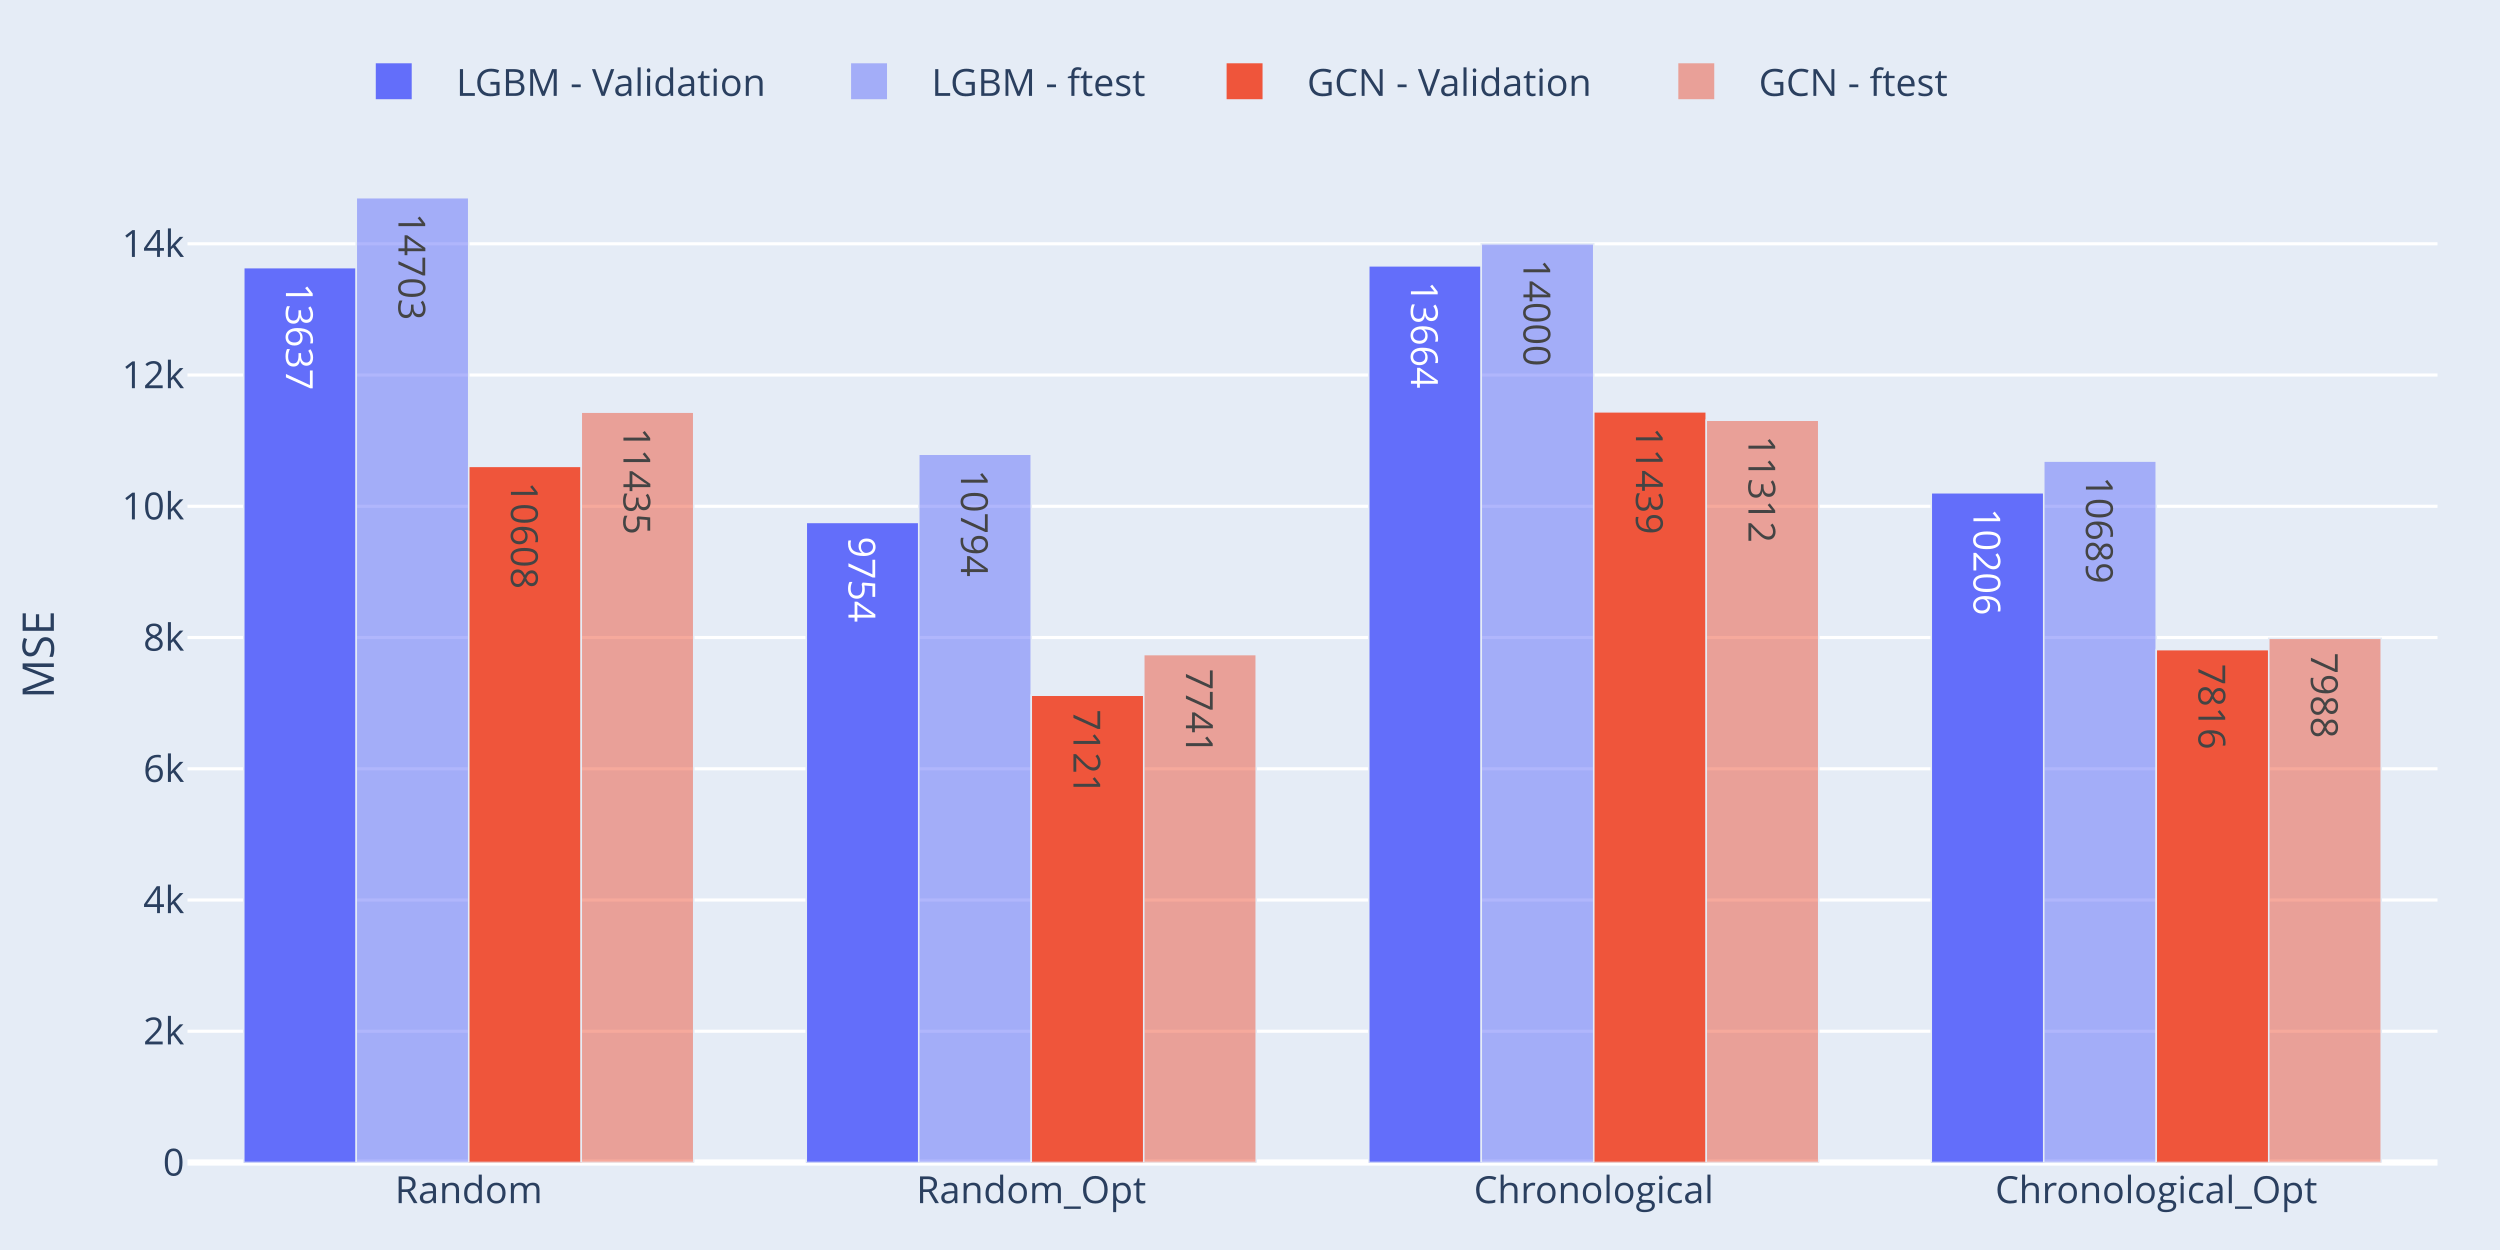
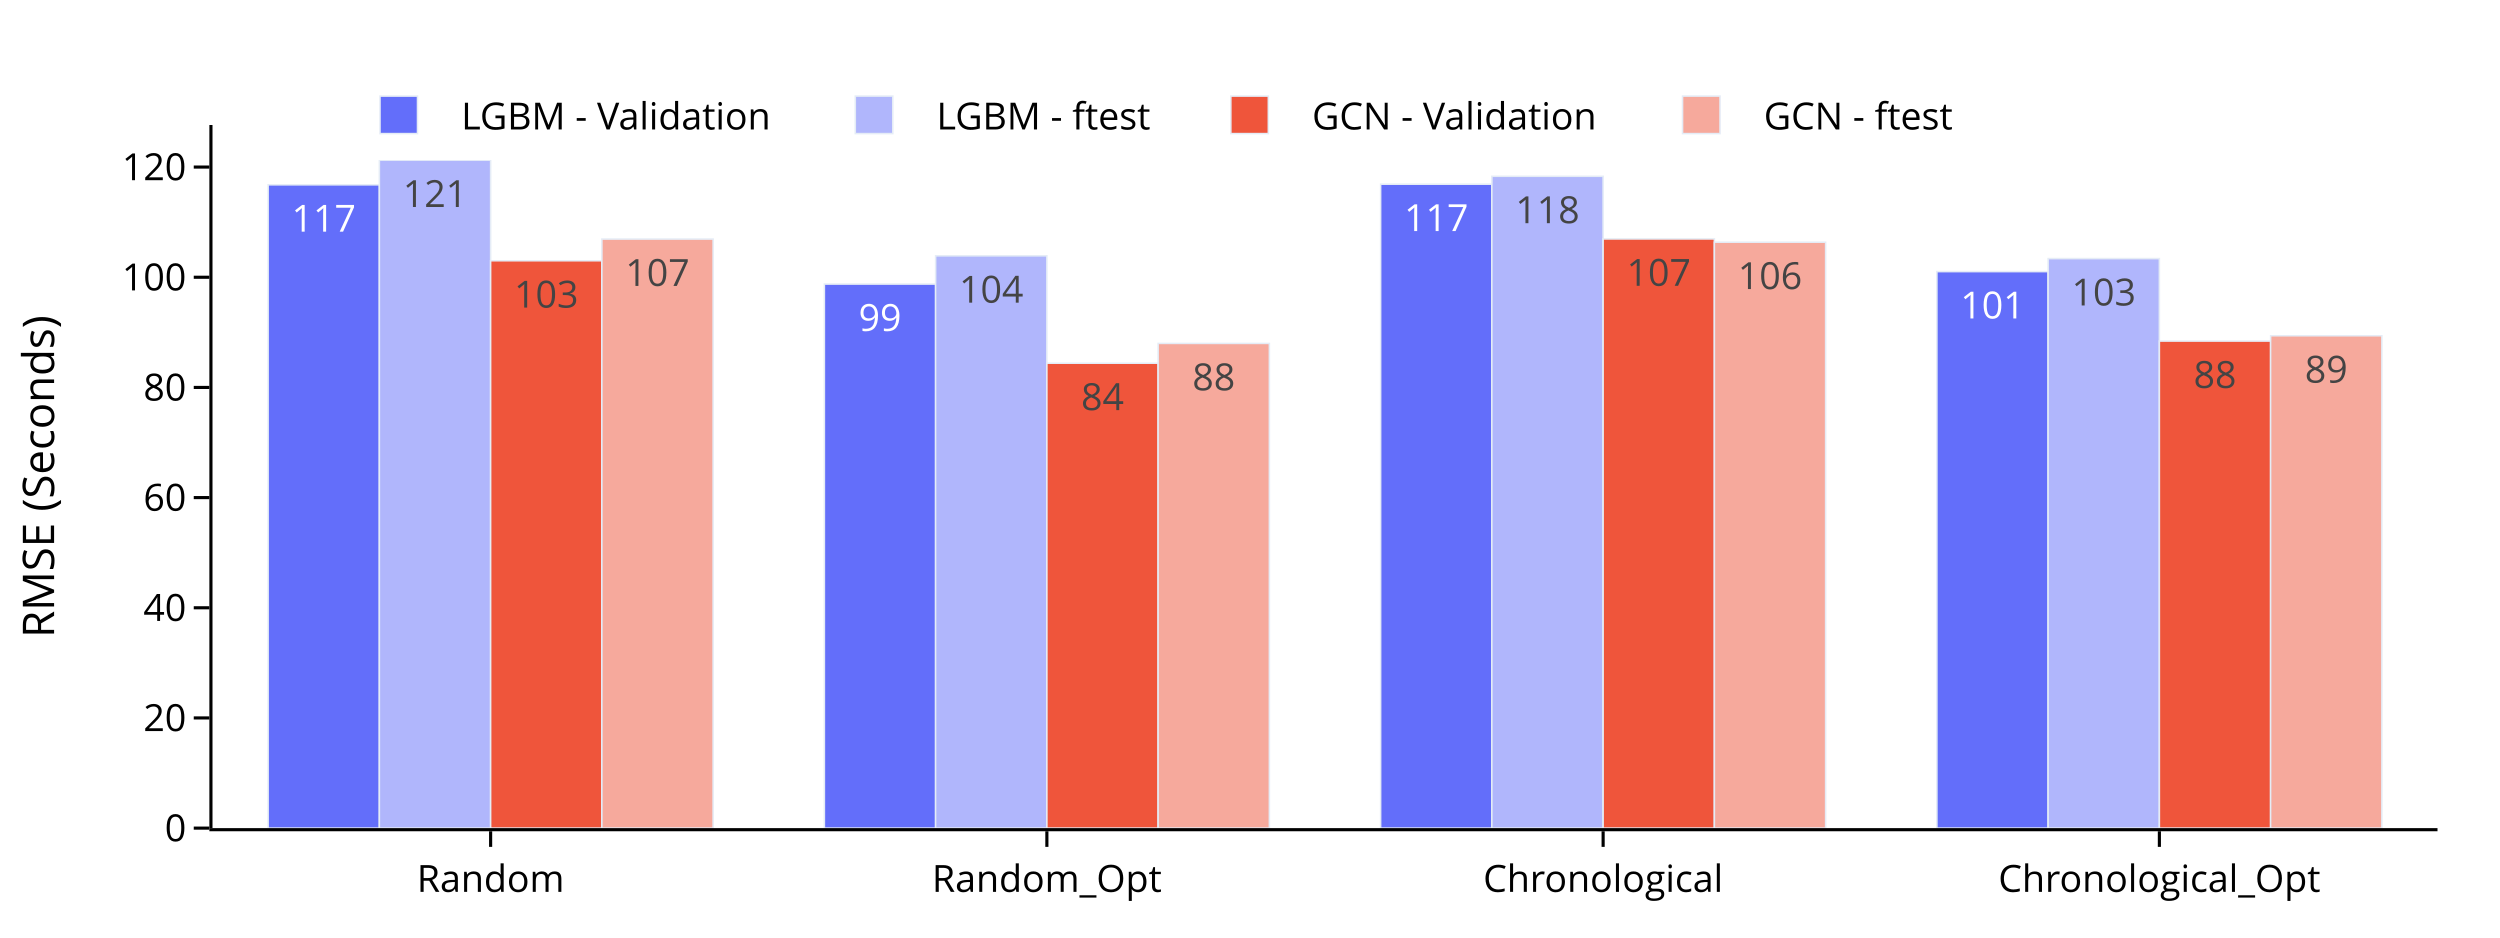
- <svg xmlns="http://www.w3.org/2000/svg" class="main-svg" width="1600" height="800" style="" viewBox="0 0 800 400">
-   <rect x="0" y="0" width="800" height="400" style="fill: rgb(229, 236, 246); fill-opacity: 1;" />
-   <defs id="defs-7acc11">
+ <svg xmlns="http://www.w3.org/2000/svg" class="main-svg" width="1600" height="600" style="" viewBox="0 0 800 300">
+   <rect x="0" y="0" width="800" height="300" style="fill: rgb(255, 255, 255); fill-opacity: 1;" />
+   <defs id="defs-d39ceb">
    <g class="clips">
-       <clipPath id="clip7acc11xyplot" class="plotclip">
-         <rect width="720" height="325" />
-       </clipPath>
-       <clipPath class="axesclip" id="clip7acc11x">
-         <rect x="60" y="0" width="720" height="400" />
-       </clipPath>
-       <clipPath class="axesclip" id="clip7acc11y">
-         <rect x="0" y="47" width="800" height="325" />
-       </clipPath>
-       <clipPath class="axesclip" id="clip7acc11xy">
-         <rect x="60" y="47" width="720" height="325" />
+       <clipPath id="clipd39cebxyplot" class="plotclip">
+         <rect width="712" height="225" />
+       </clipPath>
+       <clipPath class="axesclip" id="clipd39cebx">
+         <rect x="68" y="0" width="712" height="300" />
+       </clipPath>
+       <clipPath class="axesclip" id="clipd39ceby">
+         <rect x="0" y="40" width="800" height="225" />
+       </clipPath>
+       <clipPath class="axesclip" id="clipd39cebxy">
+         <rect x="68" y="40" width="712" height="225" />
      </clipPath>
    </g>
    <g class="gradients" />
    <g class="patterns" />
  </defs>
  <g class="bglayer" />
  <g class="layer-below">
    <g class="imagelayer" />
    <g class="shapelayer" />
  </g>
  <g class="cartesianlayer">
    <g class="subplot xy">
      <g class="layer-subplot">
        <g class="shapelayer" />
        <g class="imagelayer" />
      </g>
      <g class="minor-gridlayer">
        <g class="x" />
        <g class="y" />
      </g>
      <g class="gridlayer">
        <g class="x" />
-         <g class="y">
-           <path class="ygrid crisp" transform="translate(0,330)" d="M60,0h720" style="stroke: rgb(255, 255, 255); stroke-opacity: 1; stroke-width: 1px;" />
-           <path class="ygrid crisp" transform="translate(0,288)" d="M60,0h720" style="stroke: rgb(255, 255, 255); stroke-opacity: 1; stroke-width: 1px;" />
-           <path class="ygrid crisp" transform="translate(0,246.01)" d="M60,0h720" style="stroke: rgb(255, 255, 255); stroke-opacity: 1; stroke-width: 1px;" />
-           <path class="ygrid crisp" transform="translate(0,204.01)" d="M60,0h720" style="stroke: rgb(255, 255, 255); stroke-opacity: 1; stroke-width: 1px;" />
-           <path class="ygrid crisp" transform="translate(0,162.01)" d="M60,0h720" style="stroke: rgb(255, 255, 255); stroke-opacity: 1; stroke-width: 1px;" />
-           <path class="ygrid crisp" transform="translate(0,120.01)" d="M60,0h720" style="stroke: rgb(255, 255, 255); stroke-opacity: 1; stroke-width: 1px;" />
-           <path class="ygrid crisp" transform="translate(0,78.01)" d="M60,0h720" style="stroke: rgb(255, 255, 255); stroke-opacity: 1; stroke-width: 1px;" />
-         </g>
+         <g class="y" />
      </g>
      <g class="zerolinelayer">
-         <path class="yzl zl crisp" transform="translate(0,372)" d="M60,0h720" style="stroke: rgb(255, 255, 255); stroke-opacity: 1; stroke-width: 2px;" />
+         <path class="yzl zl crisp" transform="translate(0,265)" d="M68,0h712" style="stroke: rgb(255, 255, 255); stroke-opacity: 1; stroke-width: 2px;" />
      </g>
      <g class="layer-between">
        <g class="shapelayer" />
        <g class="imagelayer" />
      </g>
      <path class="xlines-below" />
      <path class="ylines-below" />
      <g class="overlines-below" />
      <g class="xaxislayer-below" />
      <g class="yaxislayer-below" />
      <g class="overaxes-below" />
      <g class="overplot">
-         <g class="xy" transform="translate(60,47)" clip-path="url(#clip7acc11xyplot)">
+         <g class="xy" transform="translate(68,40)" clip-path="url(#clipd39cebxyplot)">
          <g class="barlayer mlayer">
            <g class="trace bars" style="opacity: 1;">
              <g class="points">
                <g class="point">
-                   <path d="M18,325V38.64H54V325Z" style="vector-effect: none; opacity: 1; stroke-width: 0.5px; fill: rgb(99, 110, 250); fill-opacity: 1; stroke: rgb(229, 236, 246); stroke-opacity: 1;" />
-                   <text class="bartext bartext-inside" text-anchor="middle" data-notex="1" x="0" y="0" style="font-family: 'Open Sans', verdana, arial, sans-serif; font-size: 12px; fill: rgb(255, 255, 255); fill-opacity: 1; white-space: pre;" transform="translate(36,65.21813)rotate(90 0 -4.5)">13637</text>
-                 </g>
-                 <g class="point">
-                   <path d="M198,325V120.17H234V325Z" style="vector-effect: none; opacity: 1; stroke-width: 0.5px; fill: rgb(99, 110, 250); fill-opacity: 1; stroke: rgb(229, 236, 246); stroke-opacity: 1;" />
-                   <text class="bartext bartext-inside" text-anchor="middle" data-notex="1" x="0" y="0" style="font-family: 'Open Sans', verdana, arial, sans-serif; font-size: 12px; fill: rgb(255, 255, 255); fill-opacity: 1; white-space: pre;" transform="translate(216,142.9278)rotate(90 0 -4.5)">9754</text>
-                 </g>
-                 <g class="point">
-                   <path d="M378,325V38.07H414V325Z" style="vector-effect: none; opacity: 1; stroke-width: 0.5px; fill: rgb(99, 110, 250); fill-opacity: 1; stroke: rgb(229, 236, 246); stroke-opacity: 1;" />
-                   <text class="bartext bartext-inside" text-anchor="middle" data-notex="1" x="0" y="0" style="font-family: 'Open Sans', verdana, arial, sans-serif; font-size: 12px; fill: rgb(255, 255, 255); fill-opacity: 1; white-space: pre;" transform="translate(396,64.64812)rotate(90 0 -4.5)">13664</text>
-                 </g>
-                 <g class="point">
-                   <path d="M558,325V110.68H594V325Z" style="vector-effect: none; opacity: 1; stroke-width: 0.5px; fill: rgb(99, 110, 250); fill-opacity: 1; stroke: rgb(229, 236, 246); stroke-opacity: 1;" />
-                   <text class="bartext bartext-inside" text-anchor="middle" data-notex="1" x="0" y="0" style="font-family: 'Open Sans', verdana, arial, sans-serif; font-size: 12px; fill: rgb(255, 255, 255); fill-opacity: 1; white-space: pre;" transform="translate(576,137.2581)rotate(90 0 -4.5)">10206</text>
-                 </g>
-               </g>
-             </g>
-             <g class="trace bars" style="opacity: 1;">
-               <g class="points">
-                 <g class="point">
-                   <path d="M54,325V16.25H90V325Z" style="vector-effect: none; opacity: 1; stroke-width: 0.5px; fill: rgb(99, 110, 250); fill-opacity: 0.5; stroke: rgb(229, 236, 246); stroke-opacity: 1;" />
-                   <text class="bartext bartext-inside" text-anchor="middle" data-notex="1" x="0" y="0" style="font-family: 'Open Sans', verdana, arial, sans-serif; font-size: 12px; fill: rgb(68, 68, 68); fill-opacity: 1; white-space: pre;" transform="translate(72,42.82812)rotate(90 0 -4.5)">14703</text>
-                 </g>
-                 <g class="point">
-                   <path d="M234,325V98.34H270V325Z" style="vector-effect: none; opacity: 1; stroke-width: 0.5px; fill: rgb(99, 110, 250); fill-opacity: 0.5; stroke: rgb(229, 236, 246); stroke-opacity: 1;" />
-                   <text class="bartext bartext-inside" text-anchor="middle" data-notex="1" x="0" y="0" style="font-family: 'Open Sans', verdana, arial, sans-serif; font-size: 12px; fill: rgb(68, 68, 68); fill-opacity: 1; white-space: pre;" transform="translate(252,124.9181)rotate(90 0 -4.5)">10794</text>
-                 </g>
-                 <g class="point">
-                   <path d="M414,325V31.01H450V325Z" style="vector-effect: none; opacity: 1; stroke-width: 0.5px; fill: rgb(99, 110, 250); fill-opacity: 0.5; stroke: rgb(229, 236, 246); stroke-opacity: 1;" />
-                   <text class="bartext bartext-inside" text-anchor="middle" data-notex="1" x="0" y="0" style="font-family: 'Open Sans', verdana, arial, sans-serif; font-size: 12px; fill: rgb(68, 68, 68); fill-opacity: 1; white-space: pre;" transform="translate(432,57.58813)rotate(90 0 -4.5)">14000</text>
-                 </g>
-                 <g class="point">
-                   <path d="M594,325V100.54H630V325Z" style="vector-effect: none; opacity: 1; stroke-width: 0.5px; fill: rgb(99, 110, 250); fill-opacity: 0.5; stroke: rgb(229, 236, 246); stroke-opacity: 1;" />
-                   <text class="bartext bartext-inside" text-anchor="middle" data-notex="1" x="0" y="0" style="font-family: 'Open Sans', verdana, arial, sans-serif; font-size: 12px; fill: rgb(68, 68, 68); fill-opacity: 1; white-space: pre;" transform="translate(612,127.1181)rotate(90 0 -4.5)">10689</text>
-                 </g>
-               </g>
-             </g>
-             <g class="trace bars" style="opacity: 1;">
-               <g class="points">
-                 <g class="point">
-                   <path d="M90,325V102.24H126V325Z" style="vector-effect: none; opacity: 1; stroke-width: 0.5px; fill: rgb(239, 85, 59); fill-opacity: 1; stroke: rgb(229, 236, 246); stroke-opacity: 1;" />
-                   <text class="bartext bartext-inside" text-anchor="middle" data-notex="1" x="0" y="0" style="font-family: 'Open Sans', verdana, arial, sans-serif; font-size: 12px; fill: rgb(68, 68, 68); fill-opacity: 1; white-space: pre;" transform="translate(108,128.8181)rotate(90 0 -4.5)">10608</text>
-                 </g>
-                 <g class="point">
-                   <path d="M270,325V175.47H306V325Z" style="vector-effect: none; opacity: 1; stroke-width: 0.5px; fill: rgb(239, 85, 59); fill-opacity: 1; stroke: rgb(229, 236, 246); stroke-opacity: 1;" />
-                   <text class="bartext bartext-inside" text-anchor="middle" data-notex="1" x="0" y="0" style="font-family: 'Open Sans', verdana, arial, sans-serif; font-size: 12px; fill: rgb(68, 68, 68); fill-opacity: 1; white-space: pre;" transform="translate(288,198.2278)rotate(90 0 -4.5)">7121</text>
-                 </g>
-                 <g class="point">
-                   <path d="M450,325V84.79H486V325Z" style="vector-effect: none; opacity: 1; stroke-width: 0.5px; fill: rgb(239, 85, 59); fill-opacity: 1; stroke: rgb(229, 236, 246); stroke-opacity: 1;" />
-                   <text class="bartext bartext-inside" text-anchor="middle" data-notex="1" x="0" y="0" style="font-family: 'Open Sans', verdana, arial, sans-serif; font-size: 12px; fill: rgb(68, 68, 68); fill-opacity: 1; white-space: pre;" transform="translate(468,111.3681)rotate(90 0 -4.5)">11439</text>
-                 </g>
-                 <g class="point">
-                   <path d="M630,325V160.87H666V325Z" style="vector-effect: none; opacity: 1; stroke-width: 0.5px; fill: rgb(239, 85, 59); fill-opacity: 1; stroke: rgb(229, 236, 246); stroke-opacity: 1;" />
-                   <text class="bartext bartext-inside" text-anchor="middle" data-notex="1" x="0" y="0" style="font-family: 'Open Sans', verdana, arial, sans-serif; font-size: 12px; fill: rgb(68, 68, 68); fill-opacity: 1; white-space: pre;" transform="translate(648,183.6278)rotate(90 0 -4.5)">7816</text>
-                 </g>
-               </g>
-             </g>
-             <g class="trace bars" style="opacity: 1;">
-               <g class="points">
-                 <g class="point">
-                   <path d="M126,325V84.88H162V325Z" style="vector-effect: none; opacity: 1; stroke-width: 0.5px; fill: rgb(239, 85, 59); fill-opacity: 0.5; stroke: rgb(229, 236, 246); stroke-opacity: 1;" />
-                   <text class="bartext bartext-inside" text-anchor="middle" data-notex="1" x="0" y="0" style="font-family: 'Open Sans', verdana, arial, sans-serif; font-size: 12px; fill: rgb(68, 68, 68); fill-opacity: 1; white-space: pre;" transform="translate(144,111.4581)rotate(90 0 -4.5)">11435</text>
-                 </g>
-                 <g class="point">
-                   <path d="M306,325V162.45H342V325Z" style="vector-effect: none; opacity: 1; stroke-width: 0.5px; fill: rgb(239, 85, 59); fill-opacity: 0.5; stroke: rgb(229, 236, 246); stroke-opacity: 1;" />
-                   <text class="bartext bartext-inside" text-anchor="middle" data-notex="1" x="0" y="0" style="font-family: 'Open Sans', verdana, arial, sans-serif; font-size: 12px; fill: rgb(68, 68, 68); fill-opacity: 1; white-space: pre;" transform="translate(324,185.2078)rotate(90 0 -4.5)">7741</text>
-                 </g>
-                 <g class="point">
-                   <path d="M486,325V87.46H522V325Z" style="vector-effect: none; opacity: 1; stroke-width: 0.5px; fill: rgb(239, 85, 59); fill-opacity: 0.5; stroke: rgb(229, 236, 246); stroke-opacity: 1;" />
-                   <text class="bartext bartext-inside" text-anchor="middle" data-notex="1" x="0" y="0" style="font-family: 'Open Sans', verdana, arial, sans-serif; font-size: 12px; fill: rgb(68, 68, 68); fill-opacity: 1; white-space: pre;" transform="translate(504,114.0381)rotate(90 0 -4.5)">11312</text>
-                 </g>
-                 <g class="point">
-                   <path d="M666,325V157.26H702V325Z" style="vector-effect: none; opacity: 1; stroke-width: 0.5px; fill: rgb(239, 85, 59); fill-opacity: 0.5; stroke: rgb(229, 236, 246); stroke-opacity: 1;" />
-                   <text class="bartext bartext-inside" text-anchor="middle" data-notex="1" x="0" y="0" style="font-family: 'Open Sans', verdana, arial, sans-serif; font-size: 12px; fill: rgb(68, 68, 68); fill-opacity: 1; white-space: pre;" transform="translate(684,180.0178)rotate(90 0 -4.5)">7988</text>
+                   <path d="M17.8,225V19.14H53.4V225Z" style="vector-effect: none; opacity: 1; stroke-width: 0.5px; fill: rgb(99, 110, 250); fill-opacity: 1; stroke: rgb(229, 236, 246); stroke-opacity: 1;" />
+                   <text class="bartext bartext-inside" text-anchor="middle" data-notex="1" x="0" y="0" style="font-family: 'Open Sans', verdana, arial, sans-serif; font-size: 12px; fill: rgb(255, 255, 255); fill-opacity: 1; white-space: pre;" transform="translate(35.6,34.14)">117</text>
+                 </g>
+                 <g class="point">
+                   <path d="M195.8,225V50.9H231.4V225Z" style="vector-effect: none; opacity: 1; stroke-width: 0.5px; fill: rgb(99, 110, 250); fill-opacity: 1; stroke: rgb(229, 236, 246); stroke-opacity: 1;" />
+                   <text class="bartext bartext-inside" text-anchor="middle" data-notex="1" x="0" y="0" style="font-family: 'Open Sans', verdana, arial, sans-serif; font-size: 12px; fill: rgb(255, 255, 255); fill-opacity: 1; white-space: pre;" transform="translate(213.6,65.9)">99</text>
+                 </g>
+                 <g class="point">
+                   <path d="M373.8,225V18.94H409.4V225Z" style="vector-effect: none; opacity: 1; stroke-width: 0.5px; fill: rgb(99, 110, 250); fill-opacity: 1; stroke: rgb(229, 236, 246); stroke-opacity: 1;" />
+                   <text class="bartext bartext-inside" text-anchor="middle" data-notex="1" x="0" y="0" style="font-family: 'Open Sans', verdana, arial, sans-serif; font-size: 12px; fill: rgb(255, 255, 255); fill-opacity: 1; white-space: pre;" transform="translate(391.6,33.94)">117</text>
+                 </g>
+                 <g class="point">
+                   <path d="M551.8,225V46.91H587.4V225Z" style="vector-effect: none; opacity: 1; stroke-width: 0.5px; fill: rgb(99, 110, 250); fill-opacity: 1; stroke: rgb(229, 236, 246); stroke-opacity: 1;" />
+                   <text class="bartext bartext-inside" text-anchor="middle" data-notex="1" x="0" y="0" style="font-family: 'Open Sans', verdana, arial, sans-serif; font-size: 12px; fill: rgb(255, 255, 255); fill-opacity: 1; white-space: pre;" transform="translate(569.6,61.91)">101</text>
+                 </g>
+               </g>
+             </g>
+             <g class="trace bars" style="opacity: 1;">
+               <g class="points">
+                 <g class="point">
+                   <path d="M53.4,225V11.25H89V225Z" style="vector-effect: none; opacity: 1; stroke-width: 0.5px; fill: rgb(99, 110, 250); fill-opacity: 0.5; stroke: rgb(229, 236, 246); stroke-opacity: 1;" />
+                   <text class="bartext bartext-inside" text-anchor="middle" data-notex="1" x="0" y="0" style="font-family: 'Open Sans', verdana, arial, sans-serif; font-size: 12px; fill: rgb(68, 68, 68); fill-opacity: 1; white-space: pre;" transform="translate(71.2,26.25)">121</text>
+                 </g>
+                 <g class="point">
+                   <path d="M231.4,225V41.86H267V225Z" style="vector-effect: none; opacity: 1; stroke-width: 0.5px; fill: rgb(99, 110, 250); fill-opacity: 0.5; stroke: rgb(229, 236, 246); stroke-opacity: 1;" />
+                   <text class="bartext bartext-inside" text-anchor="middle" data-notex="1" x="0" y="0" style="font-family: 'Open Sans', verdana, arial, sans-serif; font-size: 12px; fill: rgb(68, 68, 68); fill-opacity: 1; white-space: pre;" transform="translate(249.2,56.86)">104</text>
+                 </g>
+                 <g class="point">
+                   <path d="M409.4,225V16.42H445V225Z" style="vector-effect: none; opacity: 1; stroke-width: 0.5px; fill: rgb(99, 110, 250); fill-opacity: 0.5; stroke: rgb(229, 236, 246); stroke-opacity: 1;" />
+                   <text class="bartext bartext-inside" text-anchor="middle" data-notex="1" x="0" y="0" style="font-family: 'Open Sans', verdana, arial, sans-serif; font-size: 12px; fill: rgb(68, 68, 68); fill-opacity: 1; white-space: pre;" transform="translate(427.2,31.42)">118</text>
+                 </g>
+                 <g class="point">
+                   <path d="M587.4,225V42.75H623V225Z" style="vector-effect: none; opacity: 1; stroke-width: 0.5px; fill: rgb(99, 110, 250); fill-opacity: 0.5; stroke: rgb(229, 236, 246); stroke-opacity: 1;" />
+                   <text class="bartext bartext-inside" text-anchor="middle" data-notex="1" x="0" y="0" style="font-family: 'Open Sans', verdana, arial, sans-serif; font-size: 12px; fill: rgb(68, 68, 68); fill-opacity: 1; white-space: pre;" transform="translate(605.2,57.75)">103</text>
+                 </g>
+               </g>
+             </g>
+             <g class="trace bars" style="opacity: 1;">
+               <g class="points">
+                 <g class="point">
+                   <path d="M89,225V43.44H124.6V225Z" style="vector-effect: none; opacity: 1; stroke-width: 0.5px; fill: rgb(239, 85, 59); fill-opacity: 1; stroke: rgb(229, 236, 246); stroke-opacity: 1;" />
+                   <text class="bartext bartext-inside" text-anchor="middle" data-notex="1" x="0" y="0" style="font-family: 'Open Sans', verdana, arial, sans-serif; font-size: 12px; fill: rgb(68, 68, 68); fill-opacity: 1; white-space: pre;" transform="translate(106.8,58.44)">103</text>
+                 </g>
+                 <g class="point">
+                   <path d="M267,225V76.24H302.6V225Z" style="vector-effect: none; opacity: 1; stroke-width: 0.5px; fill: rgb(239, 85, 59); fill-opacity: 1; stroke: rgb(229, 236, 246); stroke-opacity: 1;" />
+                   <text class="bartext bartext-inside" text-anchor="middle" data-notex="1" x="0" y="0" style="font-family: 'Open Sans', verdana, arial, sans-serif; font-size: 12px; fill: rgb(68, 68, 68); fill-opacity: 1; white-space: pre;" transform="translate(284.8,91.24)">84</text>
+                 </g>
+                 <g class="point">
+                   <path d="M445,225V36.46H480.6V225Z" style="vector-effect: none; opacity: 1; stroke-width: 0.5px; fill: rgb(239, 85, 59); fill-opacity: 1; stroke: rgb(229, 236, 246); stroke-opacity: 1;" />
+                   <text class="bartext bartext-inside" text-anchor="middle" data-notex="1" x="0" y="0" style="font-family: 'Open Sans', verdana, arial, sans-serif; font-size: 12px; fill: rgb(68, 68, 68); fill-opacity: 1; white-space: pre;" transform="translate(462.8,51.46)">107</text>
+                 </g>
+                 <g class="point">
+                   <path d="M623,225V69.15H658.6V225Z" style="vector-effect: none; opacity: 1; stroke-width: 0.5px; fill: rgb(239, 85, 59); fill-opacity: 1; stroke: rgb(229, 236, 246); stroke-opacity: 1;" />
+                   <text class="bartext bartext-inside" text-anchor="middle" data-notex="1" x="0" y="0" style="font-family: 'Open Sans', verdana, arial, sans-serif; font-size: 12px; fill: rgb(68, 68, 68); fill-opacity: 1; white-space: pre;" transform="translate(640.8,84.15)">88</text>
+                 </g>
+               </g>
+             </g>
+             <g class="trace bars" style="opacity: 1;">
+               <g class="points">
+                 <g class="point">
+                   <path d="M124.6,225V36.5H160.2V225Z" style="vector-effect: none; opacity: 1; stroke-width: 0.5px; fill: rgb(239, 85, 59); fill-opacity: 0.5; stroke: rgb(229, 236, 246); stroke-opacity: 1;" />
+                   <text class="bartext bartext-inside" text-anchor="middle" data-notex="1" x="0" y="0" style="font-family: 'Open Sans', verdana, arial, sans-serif; font-size: 12px; fill: rgb(68, 68, 68); fill-opacity: 1; white-space: pre;" transform="translate(142.4,51.5)">107</text>
+                 </g>
+                 <g class="point">
+                   <path d="M302.6,225V69.9H338.2V225Z" style="vector-effect: none; opacity: 1; stroke-width: 0.5px; fill: rgb(239, 85, 59); fill-opacity: 0.5; stroke: rgb(229, 236, 246); stroke-opacity: 1;" />
+                   <text class="bartext bartext-inside" text-anchor="middle" data-notex="1" x="0" y="0" style="font-family: 'Open Sans', verdana, arial, sans-serif; font-size: 12px; fill: rgb(68, 68, 68); fill-opacity: 1; white-space: pre;" transform="translate(320.4,84.9)">88</text>
+                 </g>
+                 <g class="point">
+                   <path d="M480.6,225V37.51H516.2V225Z" style="vector-effect: none; opacity: 1; stroke-width: 0.5px; fill: rgb(239, 85, 59); fill-opacity: 0.5; stroke: rgb(229, 236, 246); stroke-opacity: 1;" />
+                   <text class="bartext bartext-inside" text-anchor="middle" data-notex="1" x="0" y="0" style="font-family: 'Open Sans', verdana, arial, sans-serif; font-size: 12px; fill: rgb(68, 68, 68); fill-opacity: 1; white-space: pre;" transform="translate(498.4,52.51)">106</text>
+                 </g>
+                 <g class="point">
+                   <path d="M658.6,225V67.45H694.2V225Z" style="vector-effect: none; opacity: 1; stroke-width: 0.5px; fill: rgb(239, 85, 59); fill-opacity: 0.5; stroke: rgb(229, 236, 246); stroke-opacity: 1;" />
+                   <text class="bartext bartext-inside" text-anchor="middle" data-notex="1" x="0" y="0" style="font-family: 'Open Sans', verdana, arial, sans-serif; font-size: 12px; fill: rgb(68, 68, 68); fill-opacity: 1; white-space: pre;" transform="translate(676.4,82.45)">89</text>
                </g>
              </g>
            </g>
          </g>
        </g>
      </g>
      <g class="zerolinelayer-above" />
-       <path class="xlines-above crisp" d="M0,0" style="fill: none;" />
-       <path class="ylines-above crisp" d="M0,0" style="fill: none;" />
+       <path class="xlines-above crisp" d="M67,265.5H780" style="fill: none; stroke-width: 1px; stroke: rgb(0, 0, 0); stroke-opacity: 1;" />
+       <path class="ylines-above crisp" d="M67.5,40V265" style="fill: none; stroke-width: 1px; stroke: rgb(0, 0, 0); stroke-opacity: 1;" />
      <g class="overlines-above" />
      <g class="xaxislayer-above">
-         <g class="xtick">
-           <text text-anchor="middle" x="0" y="385" transform="translate(150,0)" style="font-family: 'Open Sans', verdana, arial, sans-serif; font-size: 12px; fill: rgb(42, 63, 95); fill-opacity: 1; white-space: pre;">Random</text>
-         </g>
-         <g class="xtick">
-           <text text-anchor="middle" x="0" y="385" transform="translate(330,0)" style="font-family: 'Open Sans', verdana, arial, sans-serif; font-size: 12px; fill: rgb(42, 63, 95); fill-opacity: 1; white-space: pre;">Random_Opt</text>
-         </g>
-         <g class="xtick">
-           <text text-anchor="middle" x="0" y="385" transform="translate(510,0)" style="font-family: 'Open Sans', verdana, arial, sans-serif; font-size: 12px; fill: rgb(42, 63, 95); fill-opacity: 1; white-space: pre;">Chronological</text>
-         </g>
-         <g class="xtick">
-           <text text-anchor="middle" x="0" y="385" transform="translate(690,0)" style="font-family: 'Open Sans', verdana, arial, sans-serif; font-size: 12px; fill: rgb(42, 63, 95); fill-opacity: 1; white-space: pre;">Chronological_Opt</text>
+         <path class="xtick ticks crisp" d="M0,266v5" transform="translate(157,0)" style="stroke: rgb(0, 0, 0); stroke-opacity: 1; stroke-width: 1px;" />
+         <path class="xtick ticks crisp" d="M0,266v5" transform="translate(335,0)" style="stroke: rgb(0, 0, 0); stroke-opacity: 1; stroke-width: 1px;" />
+         <path class="xtick ticks crisp" d="M0,266v5" transform="translate(513,0)" style="stroke: rgb(0, 0, 0); stroke-opacity: 1; stroke-width: 1px;" />
+         <path class="xtick ticks crisp" d="M0,266v5" transform="translate(691,0)" style="stroke: rgb(0, 0, 0); stroke-opacity: 1; stroke-width: 1px;" />
+         <g class="xtick">
+           <text text-anchor="middle" x="0" y="285.4" transform="translate(157,0)" style="font-family: 'Open Sans', verdana, arial, sans-serif; font-size: 12px; fill: rgb(0, 0, 0); fill-opacity: 1; white-space: pre;">Random</text>
+         </g>
+         <g class="xtick">
+           <text text-anchor="middle" x="0" y="285.4" transform="translate(335,0)" style="font-family: 'Open Sans', verdana, arial, sans-serif; font-size: 12px; fill: rgb(0, 0, 0); fill-opacity: 1; white-space: pre;">Random_Opt</text>
+         </g>
+         <g class="xtick">
+           <text text-anchor="middle" x="0" y="285.4" transform="translate(513,0)" style="font-family: 'Open Sans', verdana, arial, sans-serif; font-size: 12px; fill: rgb(0, 0, 0); fill-opacity: 1; white-space: pre;">Chronological</text>
+         </g>
+         <g class="xtick">
+           <text text-anchor="middle" x="0" y="285.4" transform="translate(691,0)" style="font-family: 'Open Sans', verdana, arial, sans-serif; font-size: 12px; fill: rgb(0, 0, 0); fill-opacity: 1; white-space: pre;">Chronological_Opt</text>
        </g>
      </g>
      <g class="yaxislayer-above">
-         <g class="ytick">
-           <text text-anchor="end" x="59" y="4.2" transform="translate(0,372)" style="font-family: 'Open Sans', verdana, arial, sans-serif; font-size: 12px; fill: rgb(42, 63, 95); fill-opacity: 1; white-space: pre;">0</text>
-         </g>
-         <g class="ytick">
-           <text text-anchor="end" x="59" y="4.2" style="font-family: 'Open Sans', verdana, arial, sans-serif; font-size: 12px; fill: rgb(42, 63, 95); fill-opacity: 1; white-space: pre;" transform="translate(0,330)">2k</text>
-         </g>
-         <g class="ytick">
-           <text text-anchor="end" x="59" y="4.2" style="font-family: 'Open Sans', verdana, arial, sans-serif; font-size: 12px; fill: rgb(42, 63, 95); fill-opacity: 1; white-space: pre;" transform="translate(0,288)">4k</text>
-         </g>
-         <g class="ytick">
-           <text text-anchor="end" x="59" y="4.2" style="font-family: 'Open Sans', verdana, arial, sans-serif; font-size: 12px; fill: rgb(42, 63, 95); fill-opacity: 1; white-space: pre;" transform="translate(0,246.01)">6k</text>
-         </g>
-         <g class="ytick">
-           <text text-anchor="end" x="59" y="4.2" style="font-family: 'Open Sans', verdana, arial, sans-serif; font-size: 12px; fill: rgb(42, 63, 95); fill-opacity: 1; white-space: pre;" transform="translate(0,204.01)">8k</text>
-         </g>
-         <g class="ytick">
-           <text text-anchor="end" x="59" y="4.2" style="font-family: 'Open Sans', verdana, arial, sans-serif; font-size: 12px; fill: rgb(42, 63, 95); fill-opacity: 1; white-space: pre;" transform="translate(0,162.01)">10k</text>
-         </g>
-         <g class="ytick">
-           <text text-anchor="end" x="59" y="4.2" style="font-family: 'Open Sans', verdana, arial, sans-serif; font-size: 12px; fill: rgb(42, 63, 95); fill-opacity: 1; white-space: pre;" transform="translate(0,120.01)">12k</text>
-         </g>
-         <g class="ytick">
-           <text text-anchor="end" x="59" y="4.2" style="font-family: 'Open Sans', verdana, arial, sans-serif; font-size: 12px; fill: rgb(42, 63, 95); fill-opacity: 1; white-space: pre;" transform="translate(0,78.01)">14k</text>
+         <path class="ytick ticks crisp" d="M67,0h-5" transform="translate(0,265)" style="stroke: rgb(0, 0, 0); stroke-opacity: 1; stroke-width: 1px;" />
+         <path class="ytick ticks crisp" d="M67,0h-5" transform="translate(0,229.74)" style="stroke: rgb(0, 0, 0); stroke-opacity: 1; stroke-width: 1px;" />
+         <path class="ytick ticks crisp" d="M67,0h-5" transform="translate(0,194.49)" style="stroke: rgb(0, 0, 0); stroke-opacity: 1; stroke-width: 1px;" />
+         <path class="ytick ticks crisp" d="M67,0h-5" transform="translate(0,159.23)" style="stroke: rgb(0, 0, 0); stroke-opacity: 1; stroke-width: 1px;" />
+         <path class="ytick ticks crisp" d="M67,0h-5" transform="translate(0,123.98)" style="stroke: rgb(0, 0, 0); stroke-opacity: 1; stroke-width: 1px;" />
+         <path class="ytick ticks crisp" d="M67,0h-5" transform="translate(0,88.72)" style="stroke: rgb(0, 0, 0); stroke-opacity: 1; stroke-width: 1px;" />
+         <path class="ytick ticks crisp" d="M67,0h-5" transform="translate(0,53.46)" style="stroke: rgb(0, 0, 0); stroke-opacity: 1; stroke-width: 1px;" />
+         <g class="ytick">
+           <text text-anchor="end" x="59.6" y="4.2" transform="translate(0,265)" style="font-family: 'Open Sans', verdana, arial, sans-serif; font-size: 12px; fill: rgb(0, 0, 0); fill-opacity: 1; white-space: pre;">0</text>
+         </g>
+         <g class="ytick">
+           <text text-anchor="end" x="59.6" y="4.2" style="font-family: 'Open Sans', verdana, arial, sans-serif; font-size: 12px; fill: rgb(0, 0, 0); fill-opacity: 1; white-space: pre;" transform="translate(0,229.74)">20</text>
+         </g>
+         <g class="ytick">
+           <text text-anchor="end" x="59.6" y="4.2" style="font-family: 'Open Sans', verdana, arial, sans-serif; font-size: 12px; fill: rgb(0, 0, 0); fill-opacity: 1; white-space: pre;" transform="translate(0,194.49)">40</text>
+         </g>
+         <g class="ytick">
+           <text text-anchor="end" x="59.6" y="4.2" style="font-family: 'Open Sans', verdana, arial, sans-serif; font-size: 12px; fill: rgb(0, 0, 0); fill-opacity: 1; white-space: pre;" transform="translate(0,159.23)">60</text>
+         </g>
+         <g class="ytick">
+           <text text-anchor="end" x="59.6" y="4.2" style="font-family: 'Open Sans', verdana, arial, sans-serif; font-size: 12px; fill: rgb(0, 0, 0); fill-opacity: 1; white-space: pre;" transform="translate(0,123.98)">80</text>
+         </g>
+         <g class="ytick">
+           <text text-anchor="end" x="59.6" y="4.2" style="font-family: 'Open Sans', verdana, arial, sans-serif; font-size: 12px; fill: rgb(0, 0, 0); fill-opacity: 1; white-space: pre;" transform="translate(0,88.72)">100</text>
+         </g>
+         <g class="ytick">
+           <text text-anchor="end" x="59.6" y="4.2" style="font-family: 'Open Sans', verdana, arial, sans-serif; font-size: 12px; fill: rgb(0, 0, 0); fill-opacity: 1; white-space: pre;" transform="translate(0,53.46)">120</text>
        </g>
      </g>
      <g class="overaxes-above" />
    </g>
  </g>
  <g class="polarlayer" />
  <g class="smithlayer" />
  <g class="ternarylayer" />
  <g class="geolayer" />
  <g class="funnelarealayer" />
  <g class="pielayer" />
  <g class="iciclelayer" />
  <g class="treemaplayer" />
  <g class="sunburstlayer" />
  <g class="glimages" />
-   <defs id="topdefs-7acc11">
+   <defs id="topdefs-d39ceb">
    <g class="clips" />
-     <clipPath id="legend7acc11">
+     <clipPath id="legendd39ceb">
      <rect width="530" height="29" x="0" y="0" />
    </clipPath>
  </defs>
  <g class="layer-above">
    <g class="imagelayer" />
    <g class="shapelayer" />
  </g>
  <g class="infolayer">
-     <g class="legend" pointer-events="all" transform="translate(106,11.5)">
-       <rect class="bg" shape-rendering="crispEdges" style="stroke: rgb(68, 68, 68); stroke-opacity: 1; fill: rgb(229, 236, 246); fill-opacity: 1; stroke-width: 0px;" width="530" height="29" x="0" y="0" />
-       <g class="scrollbox" transform="" clip-path="url(#legend7acc11)">
+     <g class="legend" pointer-events="all" transform="translate(107.6,22.25)">
+       <rect class="bg" shape-rendering="crispEdges" style="stroke: rgb(68, 68, 68); stroke-opacity: 1; fill: rgb(255, 255, 255); fill-opacity: 1; stroke-width: 0px;" width="530" height="29" x="0" y="0" />
+       <g class="scrollbox" transform="" clip-path="url(#legendd39ceb)">
        <g class="groups">
          <g class="traces" transform="translate(0,14.5)" style="opacity: 1;">
-             <text class="legendtext" text-anchor="start" x="40" y="4.68" style="font-family: 'Open Sans', verdana, arial, sans-serif; font-size: 12px; fill: rgb(42, 63, 95); fill-opacity: 1; white-space: pre;">LGBM - Validation</text>
+             <text class="legendtext" text-anchor="start" x="40" y="4.68" style="font-family: 'Open Sans', verdana, arial, sans-serif; font-size: 12px; fill: rgb(0, 0, 0); fill-opacity: 1; white-space: pre;">LGBM - Validation</text>
            <g class="layers" style="opacity: 1;">
              <g class="legendfill" />
              <g class="legendlines" />
              <g class="legendsymbols">
                <g class="legendpoints">
                  <path class="legendundefined" d="M6,6H-6V-6H6Z" transform="translate(20,0)" style="stroke-width: 0.5px; fill: rgb(99, 110, 250); fill-opacity: 1; stroke: rgb(229, 236, 246); stroke-opacity: 1;" />
                </g>
              </g>
            </g>
            <rect class="legendtoggle" x="0" y="-9.5" width="149.594" height="19" style="fill: rgb(0, 0, 0); fill-opacity: 0;" />
          </g>
          <g class="traces" transform="translate(152.0938,14.5)" style="opacity: 1;">
-             <text class="legendtext" text-anchor="start" x="40" y="4.68" style="font-family: 'Open Sans', verdana, arial, sans-serif; font-size: 12px; fill: rgb(42, 63, 95); fill-opacity: 1; white-space: pre;">LGBM - ftest</text>
+             <text class="legendtext" text-anchor="start" x="40" y="4.68" style="font-family: 'Open Sans', verdana, arial, sans-serif; font-size: 12px; fill: rgb(0, 0, 0); fill-opacity: 1; white-space: pre;">LGBM - ftest</text>
            <g class="layers" style="opacity: 1;">
              <g class="legendfill" />
              <g class="legendlines" />
              <g class="legendsymbols">
                <g class="legendpoints">
                  <path class="legendundefined" d="M6,6H-6V-6H6Z" transform="translate(20,0)" style="stroke-width: 0.5px; fill: rgb(99, 110, 250); fill-opacity: 0.5; stroke: rgb(229, 236, 246); stroke-opacity: 1;" />
                </g>
              </g>
            </g>
            <rect class="legendtoggle" x="0" y="-9.5" width="117.672" height="19" style="fill: rgb(0, 0, 0); fill-opacity: 0;" />
          </g>
          <g class="traces" transform="translate(272.2656,14.5)" style="opacity: 1;">
-             <text class="legendtext" text-anchor="start" x="40" y="4.68" style="font-family: 'Open Sans', verdana, arial, sans-serif; font-size: 12px; fill: rgb(42, 63, 95); fill-opacity: 1; white-space: pre;">GCN - Validation</text>
+             <text class="legendtext" text-anchor="start" x="40" y="4.68" style="font-family: 'Open Sans', verdana, arial, sans-serif; font-size: 12px; fill: rgb(0, 0, 0); fill-opacity: 1; white-space: pre;">GCN - Validation</text>
            <g class="layers" style="opacity: 1;">
              <g class="legendfill" />
              <g class="legendlines" />
              <g class="legendsymbols">
                <g class="legendpoints">
                  <path class="legendundefined" d="M6,6H-6V-6H6Z" transform="translate(20,0)" style="stroke-width: 0.5px; fill: rgb(239, 85, 59); fill-opacity: 1; stroke: rgb(229, 236, 246); stroke-opacity: 1;" />
                </g>
              </g>
            </g>
            <rect class="legendtoggle" x="0" y="-9.5" width="142.047" height="19" style="fill: rgb(0, 0, 0); fill-opacity: 0;" />
          </g>
          <g class="traces" transform="translate(416.8125,14.5)" style="opacity: 1;">
-             <text class="legendtext" text-anchor="start" x="40" y="4.68" style="font-family: 'Open Sans', verdana, arial, sans-serif; font-size: 12px; fill: rgb(42, 63, 95); fill-opacity: 1; white-space: pre;">GCN - ftest</text>
+             <text class="legendtext" text-anchor="start" x="40" y="4.68" style="font-family: 'Open Sans', verdana, arial, sans-serif; font-size: 12px; fill: rgb(0, 0, 0); fill-opacity: 1; white-space: pre;">GCN - ftest</text>
            <g class="layers" style="opacity: 1;">
              <g class="legendfill" />
              <g class="legendlines" />
              <g class="legendsymbols">
                <g class="legendpoints">
                  <path class="legendundefined" d="M6,6H-6V-6H6Z" transform="translate(20,0)" style="stroke-width: 0.5px; fill: rgb(239, 85, 59); fill-opacity: 0.5; stroke: rgb(229, 236, 246); stroke-opacity: 1;" />
                </g>
              </g>
            </g>
            <rect class="legendtoggle" x="0" y="-9.5" width="110.125" height="19" style="fill: rgb(0, 0, 0); fill-opacity: 0;" />
          </g>
        </g>
      </g>
      <rect class="scrollbar" rx="20" ry="3" width="0" height="0" style="fill: rgb(128, 139, 164); fill-opacity: 1;" x="0" y="0" />
    </g>
    <g class="g-gtitle" />
    <g class="g-xtitle" />
    <g class="g-ytitle">
-       <text class="ytitle" transform="rotate(-90,17.24063,209.5)" x="17.241" y="209.5" text-anchor="middle" style="opacity: 1; font-family: 'Open Sans', verdana, arial, sans-serif; font-size: 14px; fill: rgb(42, 63, 95); fill-opacity: 1; white-space: pre;">MSE</text>
+       <text class="ytitle" transform="rotate(-90,17.30898,152.5)" x="17.309" y="152.5" text-anchor="middle" style="opacity: 1; font-family: 'Open Sans', verdana, arial, sans-serif; font-size: 14px; fill: rgb(0, 0, 0); fill-opacity: 1; white-space: pre;">RMSE (Seconds)</text>
    </g>
  </g>
</svg>
